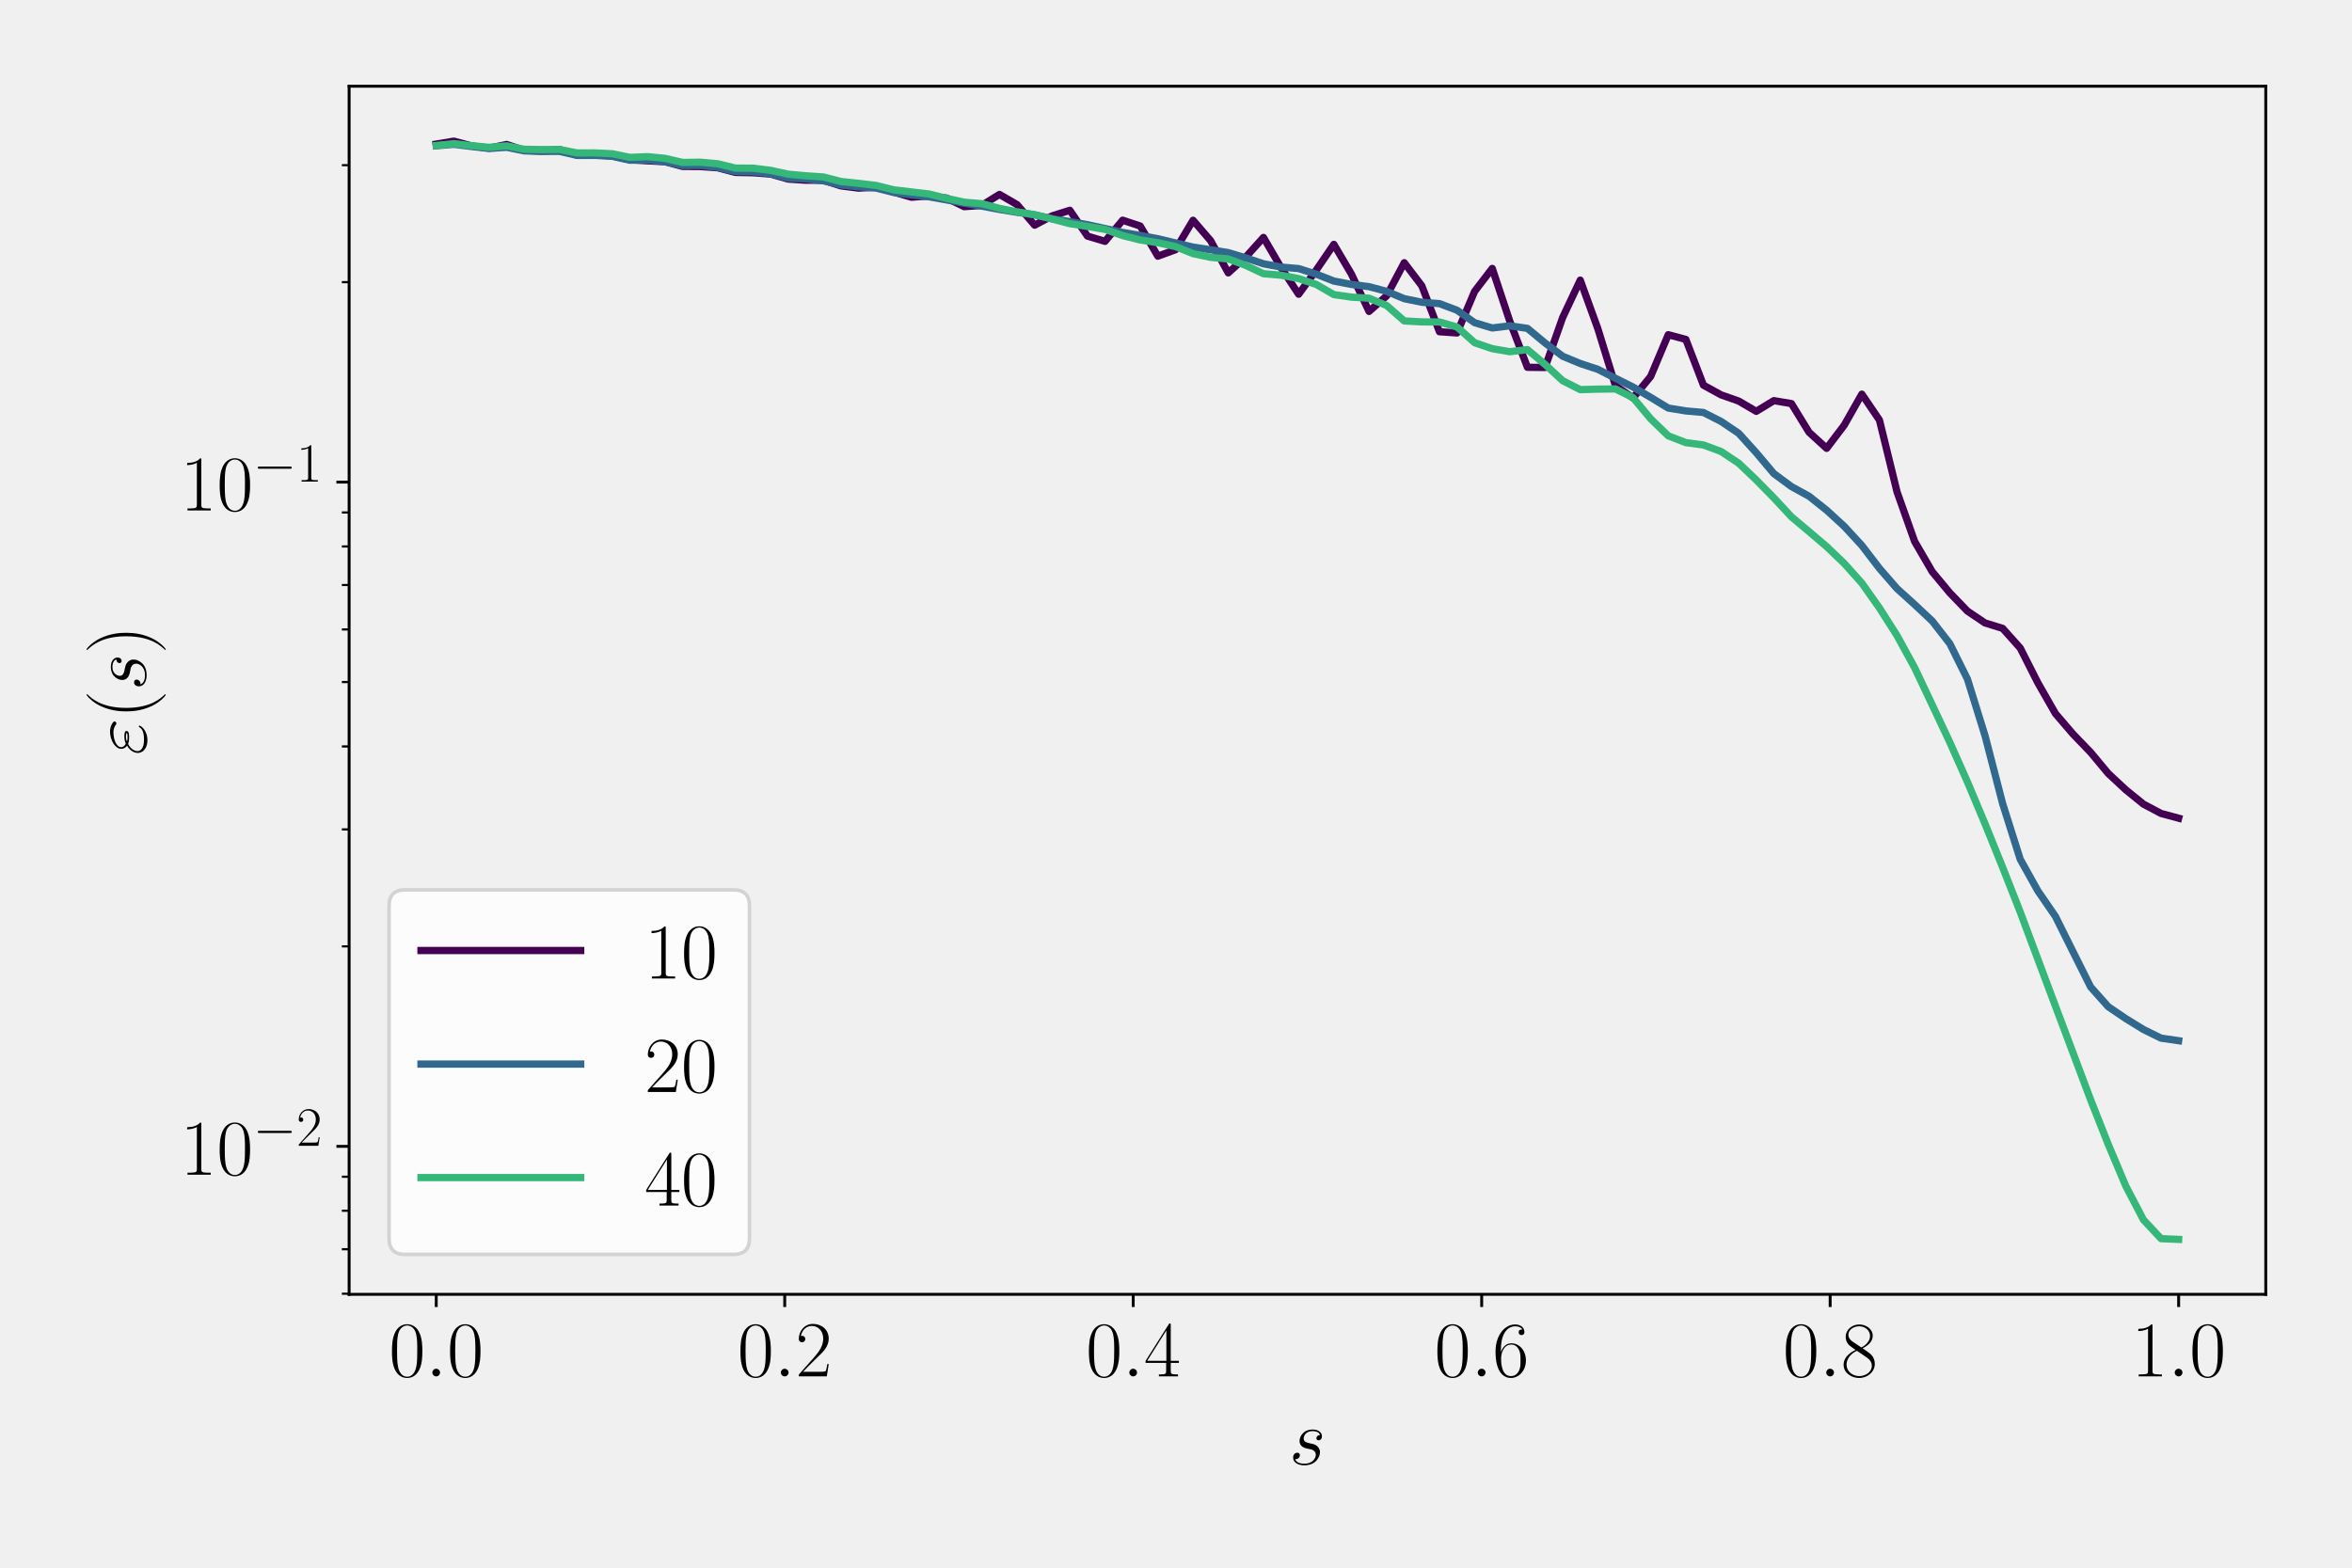
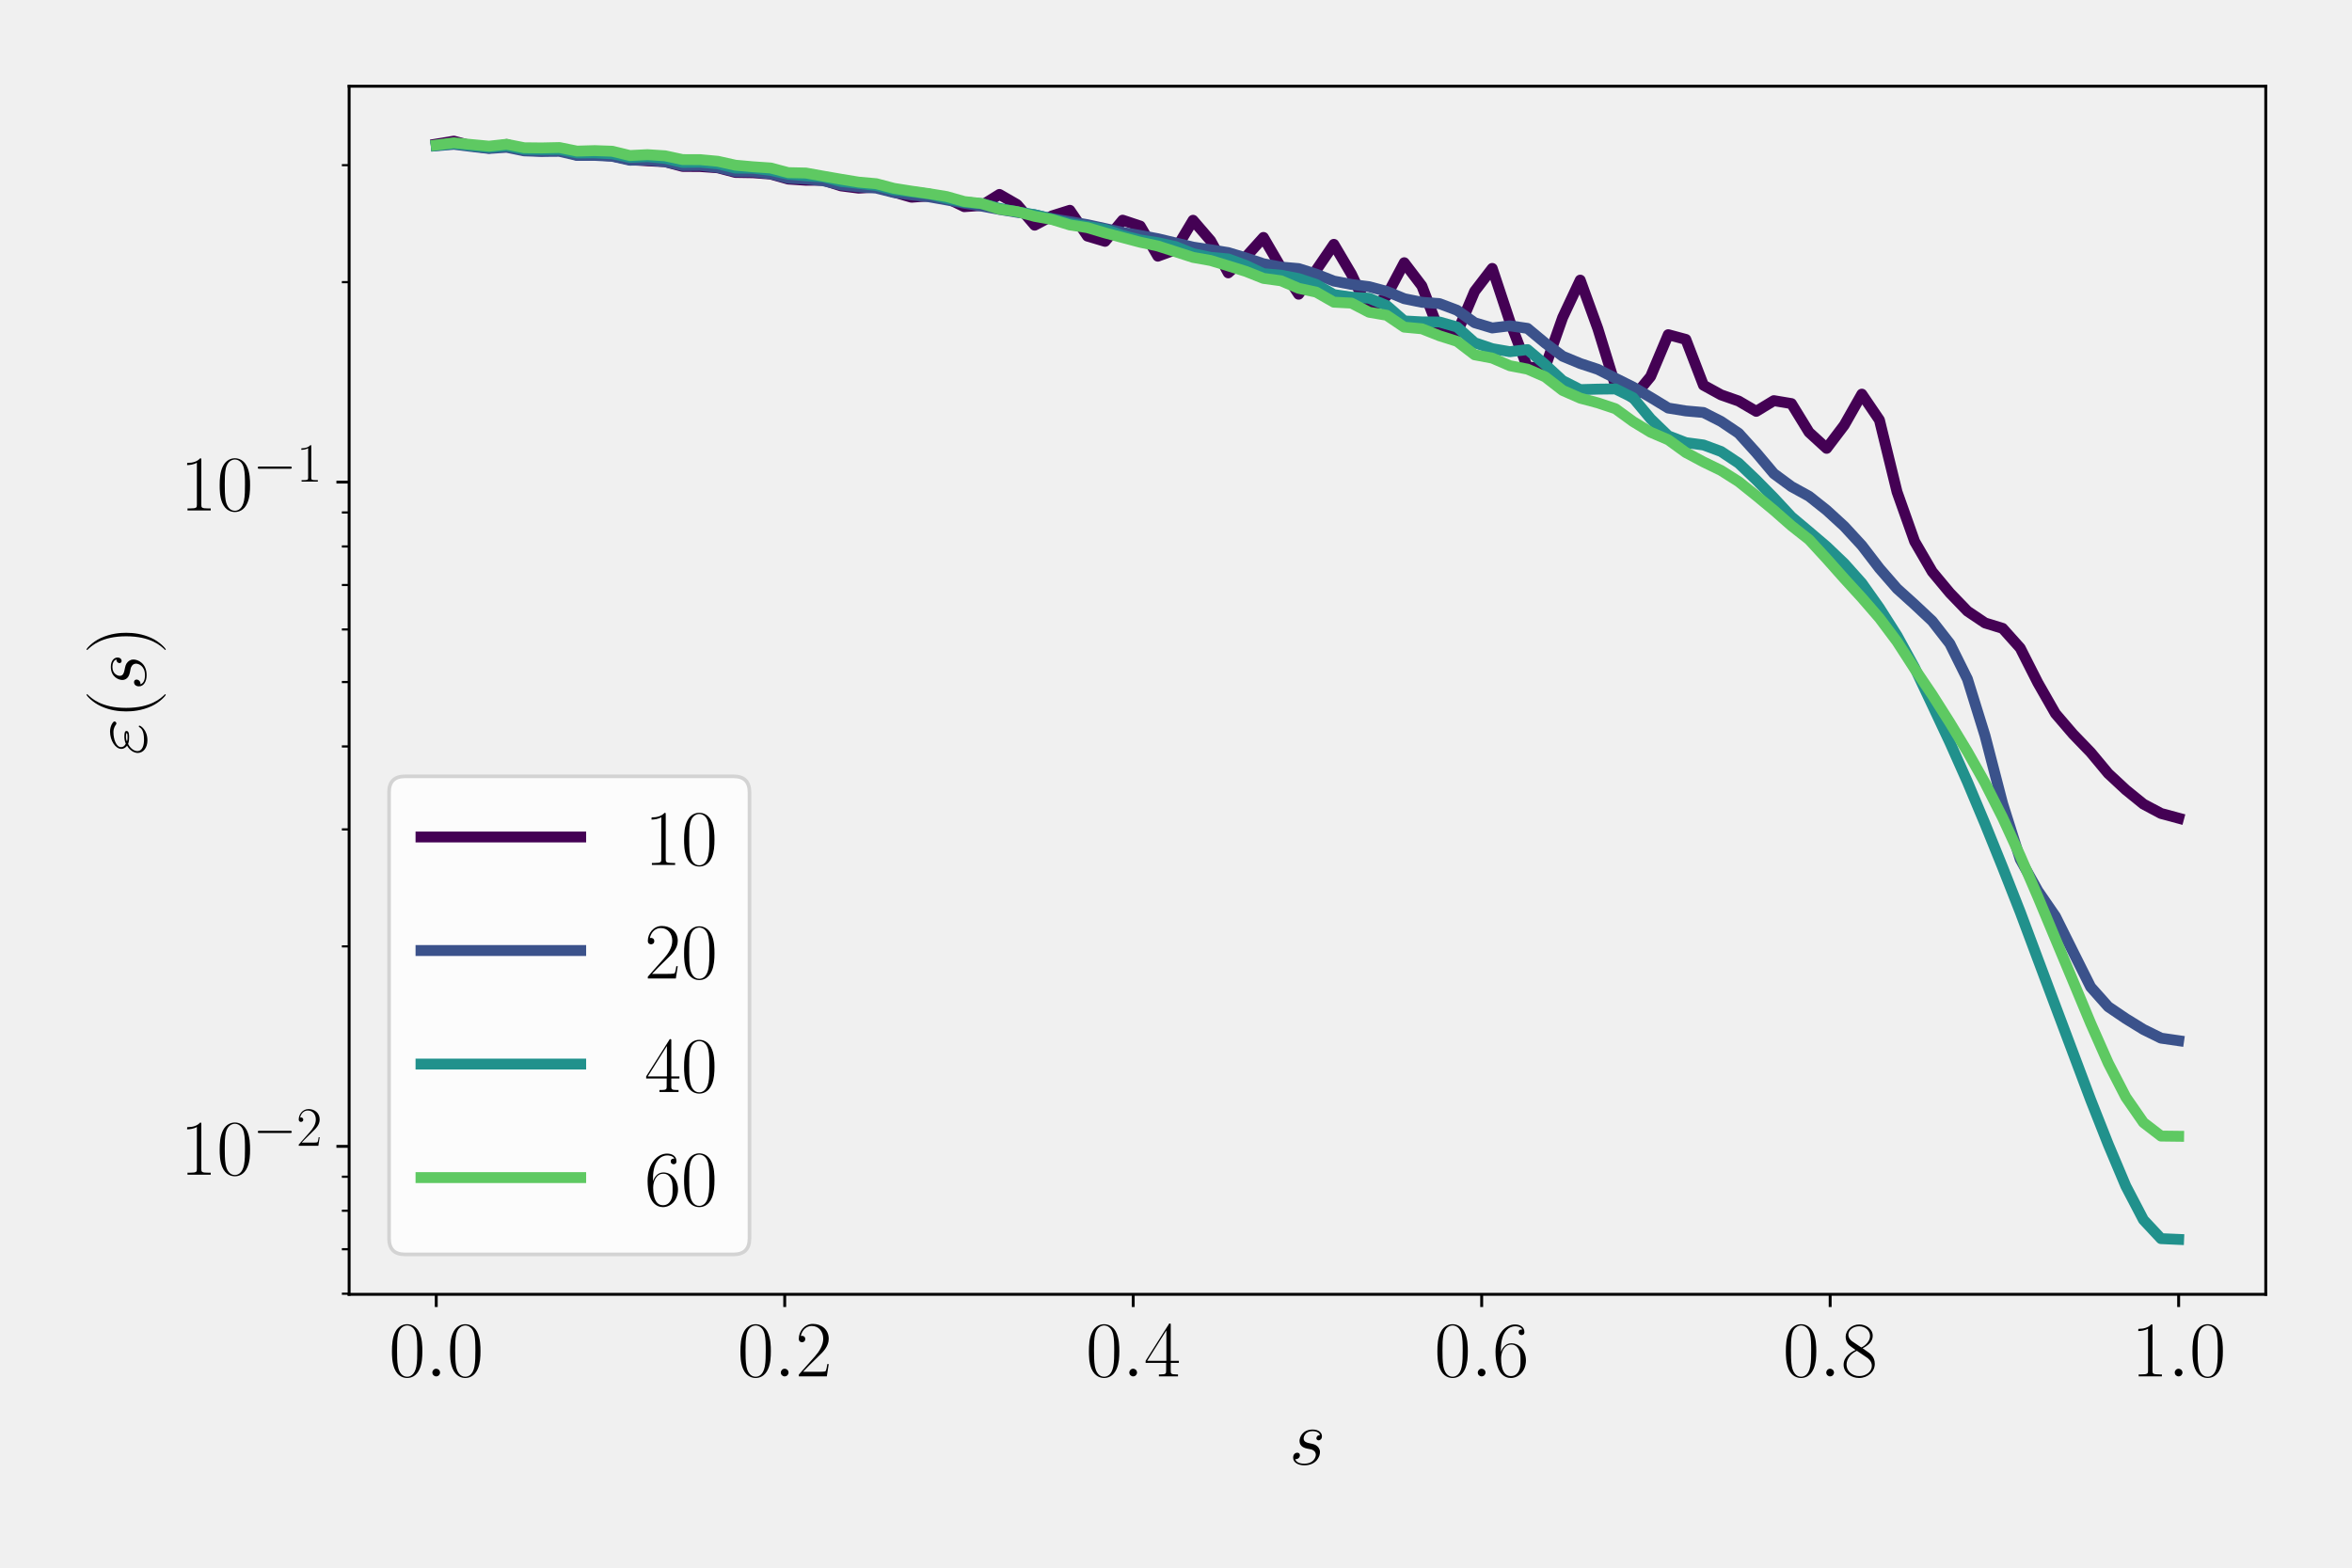
<svg xmlns="http://www.w3.org/2000/svg" xmlns:xlink="http://www.w3.org/1999/xlink" width="648pt" height="432pt" viewBox="0 0 648 432" version="1.1">
  <defs>
    <style type="text/css">*{stroke-linejoin: round; stroke-linecap: butt}</style>
  </defs>
  <g id="figure_1">
    <g id="patch_1">
      <path d="M 0 432  L 648 432  L 648 0  L 0 0  L 0 432  z " style="fill: none" />
    </g>
    <g id="axes_1">
      <g id="patch_2">
        <path d="M 96.188 356.671  L 624.24 356.671  L 624.24 23.76  L 96.188 23.76  L 96.188 356.671  z " style="fill: none" />
      </g>
      <g id="matplotlib.axis_1">
        <g id="xtick_1">
          <g id="line2d_1">
            <defs>
-               <path id="m2251fd8a60" d="M 0 0  L 0 3.5  " style="stroke: #000000; stroke-width: 0.8" />
-             </defs>
-             <g>
-               <use xlink:href="#m2251fd8a60" x="120.19" y="356.671" style="stroke: #000000; stroke-width: 0.8" />
+               <path id="m12475a900a" d="M 0 0  L 0 3.5  " style="stroke: #000000; stroke-width: 0.8" />
+             </defs>
+             <g>
+               <use xlink:href="#m12475a900a" x="120.19" y="356.671" style="stroke: #000000; stroke-width: 0.8" />
            </g>
          </g>
          <g id="text_1">
            <g transform="translate(107.1576 379.287) scale(0.22 -0.22)">
              <defs>
                <path id="CMR17-30" d="M 2688 2025  C 2688 2416 2682 3080 2413 3591  C 2176 4039 1798 4198 1466 4198  C 1158 4198 768 4058 525 3597  C 269 3118 243 2524 243 2025  C 243 1661 250 1106 448 619  C 723 -39 1216 -128 1466 -128  C 1760 -128 2208 -7 2470 600  C 2662 1042 2688 1559 2688 2025  z M 1466 -26  C 1056 -26 813 325 723 812  C 653 1188 653 1738 653 2096  C 653 2588 653 2997 736 3387  C 858 3929 1216 4096 1466 4096  C 1728 4096 2067 3923 2189 3400  C 2272 3036 2278 2607 2278 2096  C 2278 1680 2278 1169 2202 792  C 2067 95 1690 -26 1466 -26  z " transform="scale(0.015625)" />
                <path id="CMMI12-3a" d="M 1178 307  C 1178 492 1024 619 870 619  C 685 619 557 466 557 313  C 557 128 710 0 864 0  C 1050 0 1178 153 1178 307  z " transform="scale(0.015625)" />
              </defs>
              <use xlink:href="#CMR17-30" transform="scale(0.996264)" />
              <use xlink:href="#CMMI12-3a" transform="translate(45.69048 0) scale(0.996264)" />
              <use xlink:href="#CMR17-30" transform="translate(72.78765 0) scale(0.996264)" />
            </g>
          </g>
        </g>
        <g id="xtick_2">
          <g id="line2d_2">
            <g>
-               <use xlink:href="#m2251fd8a60" x="216.2" y="356.671" style="stroke: #000000; stroke-width: 0.8" />
+               <use xlink:href="#m12475a900a" x="216.2" y="356.671" style="stroke: #000000; stroke-width: 0.8" />
            </g>
          </g>
          <g id="text_2">
            <g transform="translate(203.1671 379.287) scale(0.22 -0.22)">
              <defs>
                <path id="CMR17-32" d="M 2669 989  L 2554 989  C 2490 536 2438 459 2413 420  C 2381 369 1920 369 1830 369  L 602 369  C 832 619 1280 1072 1824 1597  C 2214 1967 2669 2402 2669 3035  C 2669 3790 2067 4224 1395 4224  C 691 4224 262 3604 262 3030  C 262 2780 448 2748 525 2748  C 589 2748 781 2787 781 3010  C 781 3207 614 3264 525 3264  C 486 3264 448 3258 422 3245  C 544 3790 915 4058 1306 4058  C 1862 4058 2227 3617 2227 3035  C 2227 2479 1901 2000 1536 1584  L 262 146  L 262 0  L 2515 0  L 2669 989  z " transform="scale(0.015625)" />
              </defs>
              <use xlink:href="#CMR17-30" transform="scale(0.996264)" />
              <use xlink:href="#CMMI12-3a" transform="translate(45.69048 0) scale(0.996264)" />
              <use xlink:href="#CMR17-32" transform="translate(72.78765 0) scale(0.996264)" />
            </g>
          </g>
        </g>
        <g id="xtick_3">
          <g id="line2d_3">
            <g>
-               <use xlink:href="#m2251fd8a60" x="312.209" y="356.671" style="stroke: #000000; stroke-width: 0.8" />
+               <use xlink:href="#m12475a900a" x="312.209" y="356.671" style="stroke: #000000; stroke-width: 0.8" />
            </g>
          </g>
          <g id="text_3">
            <g transform="translate(299.1766 379.287) scale(0.22 -0.22)">
              <defs>
                <path id="CMR17-34" d="M 2150 4122  C 2150 4256 2144 4256 2029 4256  L 128 1254  L 128 1088  L 1779 1088  L 1779 457  C 1779 224 1766 160 1318 160  L 1197 160  L 1197 0  C 1402 0 1747 0 1965 0  C 2182 0 2528 0 2733 0  L 2733 160  L 2611 160  C 2163 160 2150 224 2150 457  L 2150 1088  L 2803 1088  L 2803 1254  L 2150 1254  L 2150 4122  z M 1798 3703  L 1798 1254  L 256 1254  L 1798 3703  z " transform="scale(0.015625)" />
              </defs>
              <use xlink:href="#CMR17-30" transform="scale(0.996264)" />
              <use xlink:href="#CMMI12-3a" transform="translate(45.69048 0) scale(0.996264)" />
              <use xlink:href="#CMR17-34" transform="translate(72.78765 0) scale(0.996264)" />
            </g>
          </g>
        </g>
        <g id="xtick_4">
          <g id="line2d_4">
            <g>
-               <use xlink:href="#m2251fd8a60" x="408.219" y="356.671" style="stroke: #000000; stroke-width: 0.8" />
+               <use xlink:href="#m12475a900a" x="408.219" y="356.671" style="stroke: #000000; stroke-width: 0.8" />
            </g>
          </g>
          <g id="text_4">
            <g transform="translate(395.1861 379.287) scale(0.22 -0.22)">
              <defs>
                <path id="CMR17-36" d="M 678 2176  C 678 3690 1395 4032 1811 4032  C 1946 4032 2272 4009 2400 3776  C 2298 3776 2106 3776 2106 3553  C 2106 3381 2246 3323 2336 3323  C 2394 3323 2566 3348 2566 3560  C 2566 3954 2246 4179 1805 4179  C 1043 4179 243 3390 243 1984  C 243 253 966 -128 1478 -128  C 2099 -128 2688 427 2688 1283  C 2688 2081 2170 2662 1517 2662  C 1126 2662 838 2407 678 1960  L 678 2176  z M 1478 25  C 691 25 691 1200 691 1436  C 691 1896 909 2560 1504 2560  C 1613 2560 1926 2560 2138 2120  C 2253 1870 2253 1609 2253 1289  C 2253 944 2253 690 2118 434  C 1978 171 1773 25 1478 25  z " transform="scale(0.015625)" />
              </defs>
              <use xlink:href="#CMR17-30" transform="scale(0.996264)" />
              <use xlink:href="#CMMI12-3a" transform="translate(45.69048 0) scale(0.996264)" />
              <use xlink:href="#CMR17-36" transform="translate(72.78765 0) scale(0.996264)" />
            </g>
          </g>
        </g>
        <g id="xtick_5">
          <g id="line2d_5">
            <g>
-               <use xlink:href="#m2251fd8a60" x="504.228" y="356.671" style="stroke: #000000; stroke-width: 0.8" />
+               <use xlink:href="#m12475a900a" x="504.228" y="356.671" style="stroke: #000000; stroke-width: 0.8" />
            </g>
          </g>
          <g id="text_5">
            <g transform="translate(491.1956 379.287) scale(0.22 -0.22)">
              <defs>
                <path id="CMR17-38" d="M 1741 2264  C 2144 2467 2554 2773 2554 3263  C 2554 3841 1990 4179 1472 4179  C 890 4179 378 3759 378 3180  C 378 3021 416 2747 666 2505  C 730 2442 998 2251 1171 2130  C 883 1983 211 1634 211 934  C 211 279 838 -128 1459 -128  C 2144 -128 2720 362 2720 1010  C 2720 1590 2330 1857 2074 2029  L 1741 2264  z M 902 2822  C 851 2854 595 3051 595 3351  C 595 3739 998 4032 1459 4032  C 1965 4032 2336 3676 2336 3262  C 2336 2669 1670 2331 1638 2331  C 1632 2331 1626 2331 1574 2370  L 902 2822  z M 2080 1519  C 2176 1449 2483 1240 2483 851  C 2483 381 2010 25 1472 25  C 890 25 448 438 448 940  C 448 1443 838 1862 1280 2060  L 2080 1519  z " transform="scale(0.015625)" />
              </defs>
              <use xlink:href="#CMR17-30" transform="scale(0.996264)" />
              <use xlink:href="#CMMI12-3a" transform="translate(45.69048 0) scale(0.996264)" />
              <use xlink:href="#CMR17-38" transform="translate(72.78765 0) scale(0.996264)" />
            </g>
          </g>
        </g>
        <g id="xtick_6">
          <g id="line2d_6">
            <g>
-               <use xlink:href="#m2251fd8a60" x="600.238" y="356.671" style="stroke: #000000; stroke-width: 0.8" />
+               <use xlink:href="#m12475a900a" x="600.238" y="356.671" style="stroke: #000000; stroke-width: 0.8" />
            </g>
          </g>
          <g id="text_6">
            <g transform="translate(587.205 379.287) scale(0.22 -0.22)">
              <defs>
                <path id="CMR17-31" d="M 1702 4058  C 1702 4192 1696 4192 1606 4192  C 1357 3916 979 3827 621 3827  C 602 3827 570 3827 563 3808  C 557 3795 557 3782 557 3648  C 755 3648 1088 3686 1344 3839  L 1344 461  C 1344 236 1331 160 781 160  L 589 160  L 589 0  C 896 0 1216 0 1523 0  C 1830 0 2150 0 2458 0  L 2458 160  L 2266 160  C 1715 160 1702 230 1702 458  L 1702 4058  z " transform="scale(0.015625)" />
              </defs>
              <use xlink:href="#CMR17-31" transform="scale(0.996264)" />
              <use xlink:href="#CMMI12-3a" transform="translate(45.69048 0) scale(0.996264)" />
              <use xlink:href="#CMR17-30" transform="translate(72.78765 0) scale(0.996264)" />
            </g>
          </g>
        </g>
        <g id="text_7">
          <g transform="translate(355.1594 403.5716) scale(0.22 -0.22)">
            <defs>
              <path id="CMMI12-73" d="M 1459 1280  C 1568 1261 1741 1223 1779 1216  C 1862 1192 2150 1090 2150 783  C 2150 586 1971 70 1229 70  C 1094 70 614 70 486 436  C 742 404 870 603 870 745  C 870 880 781 950 653 950  C 512 950 326 841 326 552  C 326 173 710 -64 1222 -64  C 2195 -64 2483 651 2483 984  C 2483 1079 2483 1258 2278 1462  C 2118 1616 1965 1648 1619 1718  C 1446 1756 1171 1814 1171 2101  C 1171 2229 1286 2689 1894 2689  C 2163 2689 2426 2589 2490 2368  C 2208 2368 2195 2125 2195 2119  C 2195 1984 2317 1946 2374 1946  C 2464 1946 2643 2015 2643 2281  C 2643 2545 2400 2816 1901 2816  C 1062 2816 838 2160 838 1899  C 838 1414 1312 1312 1459 1280  z " transform="scale(0.015625)" />
            </defs>
            <use xlink:href="#CMMI12-73" transform="scale(0.996264)" />
          </g>
        </g>
      </g>
      <g id="matplotlib.axis_2">
        <g id="ytick_1">
          <g id="line2d_7">
            <defs>
-               <path id="m362f7041dd" d="M 0 0  L -3.5 0  " style="stroke: #000000; stroke-width: 0.8" />
-             </defs>
-             <g>
-               <use xlink:href="#m362f7041dd" x="96.188" y="315.893" style="stroke: #000000; stroke-width: 0.8" />
+               <path id="m656d91593b" d="M 0 0  L -3.5 0  " style="stroke: #000000; stroke-width: 0.8" />
+             </defs>
+             <g>
+               <use xlink:href="#m656d91593b" x="96.188" y="315.893" style="stroke: #000000; stroke-width: 0.8" />
            </g>
          </g>
          <g id="text_8">
            <g transform="translate(49.63974 323.7014) scale(0.22 -0.22)">
              <defs>
                <path id="CMSY10-0" d="M 4218 1472  C 4326 1472 4442 1472 4442 1600  C 4442 1728 4326 1728 4218 1728  L 755 1728  C 646 1728 531 1728 531 1600  C 531 1472 646 1472 755 1472  L 4218 1472  z " transform="scale(0.015625)" />
              </defs>
              <use xlink:href="#CMR17-31" transform="scale(0.996264)" />
              <use xlink:href="#CMR17-30" transform="translate(45.69048 0) scale(0.996264)" />
              <use xlink:href="#CMSY10-0" transform="translate(91.38095 36.15364) scale(0.697382)" />
              <use xlink:href="#CMR17-32" transform="translate(145.6219 36.15364) scale(0.697382)" />
            </g>
          </g>
        </g>
        <g id="ytick_2">
          <g id="line2d_8">
            <g>
-               <use xlink:href="#m362f7041dd" x="96.188" y="132.85" style="stroke: #000000; stroke-width: 0.8" />
+               <use xlink:href="#m656d91593b" x="96.188" y="132.85" style="stroke: #000000; stroke-width: 0.8" />
            </g>
          </g>
          <g id="text_9">
            <g transform="translate(49.63974 140.6578) scale(0.22 -0.22)">
              <use xlink:href="#CMR17-31" transform="scale(0.996264)" />
              <use xlink:href="#CMR17-30" transform="translate(45.69048 0) scale(0.996264)" />
              <use xlink:href="#CMSY10-0" transform="translate(91.38095 36.15364) scale(0.697382)" />
              <use xlink:href="#CMR17-31" transform="translate(145.6219 36.15364) scale(0.697382)" />
            </g>
          </g>
        </g>
        <g id="ytick_3">
          <g id="line2d_9">
            <defs>
-               <path id="m412b6c9f2e" d="M 0 0  L -2 0  " style="stroke: #000000; stroke-width: 0.6" />
-             </defs>
-             <g>
-               <use xlink:href="#m412b6c9f2e" x="96.188" y="356.501" style="stroke: #000000; stroke-width: 0.6" />
+               <path id="m7059deb3da" d="M 0 0  L -2 0  " style="stroke: #000000; stroke-width: 0.6" />
+             </defs>
+             <g>
+               <use xlink:href="#m7059deb3da" x="96.188" y="356.501" style="stroke: #000000; stroke-width: 0.6" />
            </g>
          </g>
        </g>
        <g id="ytick_4">
          <g id="line2d_10">
            <g>
-               <use xlink:href="#m412b6c9f2e" x="96.188" y="344.247" style="stroke: #000000; stroke-width: 0.6" />
+               <use xlink:href="#m7059deb3da" x="96.188" y="344.247" style="stroke: #000000; stroke-width: 0.6" />
            </g>
          </g>
        </g>
        <g id="ytick_5">
          <g id="line2d_11">
            <g>
-               <use xlink:href="#m412b6c9f2e" x="96.188" y="333.632" style="stroke: #000000; stroke-width: 0.6" />
+               <use xlink:href="#m7059deb3da" x="96.188" y="333.632" style="stroke: #000000; stroke-width: 0.6" />
            </g>
          </g>
        </g>
        <g id="ytick_6">
          <g id="line2d_12">
            <g>
-               <use xlink:href="#m412b6c9f2e" x="96.188" y="324.269" style="stroke: #000000; stroke-width: 0.6" />
+               <use xlink:href="#m7059deb3da" x="96.188" y="324.269" style="stroke: #000000; stroke-width: 0.6" />
            </g>
          </g>
        </g>
        <g id="ytick_7">
          <g id="line2d_13">
            <g>
-               <use xlink:href="#m412b6c9f2e" x="96.188" y="260.792" style="stroke: #000000; stroke-width: 0.6" />
+               <use xlink:href="#m7059deb3da" x="96.188" y="260.792" style="stroke: #000000; stroke-width: 0.6" />
            </g>
          </g>
        </g>
        <g id="ytick_8">
          <g id="line2d_14">
            <g>
-               <use xlink:href="#m412b6c9f2e" x="96.188" y="228.559" style="stroke: #000000; stroke-width: 0.6" />
+               <use xlink:href="#m7059deb3da" x="96.188" y="228.559" style="stroke: #000000; stroke-width: 0.6" />
            </g>
          </g>
        </g>
        <g id="ytick_9">
          <g id="line2d_15">
            <g>
-               <use xlink:href="#m412b6c9f2e" x="96.188" y="205.69" style="stroke: #000000; stroke-width: 0.6" />
+               <use xlink:href="#m7059deb3da" x="96.188" y="205.69" style="stroke: #000000; stroke-width: 0.6" />
            </g>
          </g>
        </g>
        <g id="ytick_10">
          <g id="line2d_16">
            <g>
-               <use xlink:href="#m412b6c9f2e" x="96.188" y="187.951" style="stroke: #000000; stroke-width: 0.6" />
+               <use xlink:href="#m7059deb3da" x="96.188" y="187.951" style="stroke: #000000; stroke-width: 0.6" />
            </g>
          </g>
        </g>
        <g id="ytick_11">
          <g id="line2d_17">
            <g>
-               <use xlink:href="#m412b6c9f2e" x="96.188" y="173.458" style="stroke: #000000; stroke-width: 0.6" />
+               <use xlink:href="#m7059deb3da" x="96.188" y="173.458" style="stroke: #000000; stroke-width: 0.6" />
            </g>
          </g>
        </g>
        <g id="ytick_12">
          <g id="line2d_18">
            <g>
-               <use xlink:href="#m412b6c9f2e" x="96.188" y="161.203" style="stroke: #000000; stroke-width: 0.6" />
+               <use xlink:href="#m7059deb3da" x="96.188" y="161.203" style="stroke: #000000; stroke-width: 0.6" />
            </g>
          </g>
        </g>
        <g id="ytick_13">
          <g id="line2d_19">
            <g>
-               <use xlink:href="#m412b6c9f2e" x="96.188" y="150.588" style="stroke: #000000; stroke-width: 0.6" />
+               <use xlink:href="#m7059deb3da" x="96.188" y="150.588" style="stroke: #000000; stroke-width: 0.6" />
            </g>
          </g>
        </g>
        <g id="ytick_14">
          <g id="line2d_20">
            <g>
-               <use xlink:href="#m412b6c9f2e" x="96.188" y="141.225" style="stroke: #000000; stroke-width: 0.6" />
+               <use xlink:href="#m7059deb3da" x="96.188" y="141.225" style="stroke: #000000; stroke-width: 0.6" />
            </g>
          </g>
        </g>
        <g id="ytick_15">
          <g id="line2d_21">
            <g>
-               <use xlink:href="#m412b6c9f2e" x="96.188" y="77.748" style="stroke: #000000; stroke-width: 0.6" />
+               <use xlink:href="#m7059deb3da" x="96.188" y="77.748" style="stroke: #000000; stroke-width: 0.6" />
            </g>
          </g>
        </g>
        <g id="ytick_16">
          <g id="line2d_22">
            <g>
-               <use xlink:href="#m412b6c9f2e" x="96.188" y="45.516" style="stroke: #000000; stroke-width: 0.6" />
+               <use xlink:href="#m7059deb3da" x="96.188" y="45.516" style="stroke: #000000; stroke-width: 0.6" />
            </g>
          </g>
        </g>
        <g id="text_10">
          <g transform="translate(40.17862 208.0531) rotate(-90) scale(0.22 -0.22)">
            <defs>
              <path id="CMMI12-22" d="M 890 1427  C 1094 1345 1312 1345 1434 1345  C 1600 1345 1933 1345 1933 1550  C 1933 1678 1811 1728 1485 1728  C 1325 1728 1133 1709 909 1613  C 710 1708 634 1852 634 1990  C 634 2379 1261 2606 1830 2606  C 1939 2606 2170 2606 2438 2411  C 2477 2387 2496 2367 2541 2367  C 2618 2367 2701 2449 2701 2526  C 2701 2639 2330 2880 1888 2880  C 1171 2880 493 2449 493 1972  C 493 1734 646 1586 755 1509  C 384 1301 166 961 166 652  C 166 219 563 -128 1178 -128  C 2022 -128 2362 424 2362 512  C 2362 543 2336 568 2304 568  C 2272 568 2259 549 2234 512  C 2163 395 1997 146 1235 146  C 838 146 314 245 314 686  C 314 898 474 1214 890 1427  z M 1088 1518  C 1261 1600 1427 1600 1472 1600  C 1651 1600 1683 1583 1786 1545  C 1677 1472 1664 1472 1434 1472  C 1318 1472 1216 1472 1088 1518  z " transform="scale(0.015625)" />
              <path id="CMR17-28" d="M 1958 -1561  C 1958 -1555 1958 -1542 1939 -1523  C 1645 -1224 858 -407 858 1581  C 858 3569 1632 4379 1946 4697  C 1946 4704 1958 4717 1958 4736  C 1958 4755 1939 4768 1914 4768  C 1843 4768 1299 4296 986 3594  C 666 2887 576 2199 576 1588  C 576 1128 621 351 1005 -471  C 1312 -1135 1837 -1600 1914 -1600  C 1946 -1600 1958 -1587 1958 -1561  z " transform="scale(0.015625)" />
              <path id="CMR17-29" d="M 1683 1581  C 1683 2040 1638 2817 1254 3639  C 947 4303 422 4768 346 4768  C 326 4768 301 4761 301 4729  C 301 4717 307 4710 314 4697  C 621 4378 1402 3568 1402 1584  C 1402 -407 627 -1217 314 -1537  C 307 -1549 301 -1556 301 -1568  C 301 -1600 326 -1600 346 -1600  C 416 -1600 960 -1128 1274 -426  C 1594 281 1683 969 1683 1581  z " transform="scale(0.015625)" />
            </defs>
            <use xlink:href="#CMMI12-22" transform="scale(0.996264)" />
            <use xlink:href="#CMR17-28" transform="translate(45.65019 0) scale(0.996264)" />
            <use xlink:href="#CMMI12-73" transform="translate(80.93096 0) scale(0.996264)" />
            <use xlink:href="#CMR17-29" transform="translate(126.881 0) scale(0.996264)" />
          </g>
        </g>
      </g>
      <g id="line2d_23">
-         <path d="M 120.19 39.7  L 125.039 38.892  L 129.888 40.201  L 134.737 40.829  L 139.586 39.812  L 144.435 41.436  L 149.284 41.619  L 154.133 41.192  L 158.982 42.747  L 163.831 42.698  L 168.68 42.959  L 173.529 44.011  L 178.378 44.317  L 183.227 44.559  L 188.076 45.856  L 192.925 45.89  L 197.774 46.235  L 202.623 47.516  L 207.472 47.597  L 212.321 47.969  L 217.17 49.345  L 222.018 49.666  L 226.867 49.675  L 231.716 51.222  L 236.565 51.841  L 241.414 51.576  L 246.263 52.933  L 251.112 54.349  L 255.961 53.993  L 260.81 54.586  L 265.659 56.949  L 270.508 56.607  L 275.357 53.579  L 280.206 56.376  L 285.055 62.051  L 289.904 59.478  L 294.753 57.95  L 299.602 65.058  L 304.451 66.505  L 309.3 60.674  L 314.149 62.292  L 318.998 70.594  L 323.847 68.822  L 328.696 60.7  L 333.545 66.326  L 338.394 75.193  L 343.243 70.818  L 348.092 65.429  L 352.94 73.739  L 357.789 81.079  L 362.638 74.435  L 367.487 67.333  L 372.336 75.542  L 377.185 85.816  L 382.034 81.533  L 386.883 72.398  L 391.732 78.771  L 396.581 91.412  L 401.43 91.752  L 406.279 80.282  L 411.128 73.966  L 415.977 88.565  L 420.826 101.216  L 425.675 101.27  L 430.524 87.509  L 435.373 77.194  L 440.222 90.573  L 445.071 106.286  L 449.92 109.653  L 454.769 103.748  L 459.618 92.228  L 464.467 93.534  L 469.316 106.141  L 474.165 108.806  L 479.014 110.51  L 483.863 113.353  L 488.711 110.403  L 493.56 111.216  L 498.409 119.116  L 503.258 123.549  L 508.107 117.158  L 512.956 108.612  L 517.805 115.751  L 522.654 135.545  L 527.503 149.207  L 532.352 157.547  L 537.201 163.378  L 542.05 168.405  L 546.899 171.665  L 551.748 173.158  L 556.597 178.58  L 561.446 188.151  L 566.295 196.635  L 571.144 202.289  L 575.993 207.319  L 580.842 213.143  L 585.691 217.65  L 590.54 221.585  L 595.389 224.161  L 600.238 225.469  " clip-path="url(#pb7fb30a6e7)" style="fill: none; stroke: #440154; stroke-width: 2; stroke-linecap: square" />
+         <path d="M 120.19 39.7  L 125.039 38.892  L 129.888 40.201  L 134.737 40.829  L 139.586 39.812  L 144.435 41.436  L 149.284 41.619  L 154.133 41.192  L 158.982 42.747  L 163.831 42.698  L 168.68 42.959  L 173.529 44.011  L 178.378 44.317  L 183.227 44.559  L 188.076 45.856  L 192.925 45.89  L 197.774 46.235  L 202.623 47.516  L 207.472 47.597  L 212.321 47.969  L 217.17 49.345  L 222.018 49.666  L 226.867 49.675  L 231.716 51.222  L 236.565 51.841  L 241.414 51.576  L 246.263 52.933  L 251.112 54.349  L 255.961 53.993  L 260.81 54.586  L 265.659 56.949  L 270.508 56.607  L 275.357 53.579  L 280.206 56.376  L 285.055 62.051  L 289.904 59.478  L 294.753 57.95  L 299.602 65.058  L 304.451 66.505  L 309.3 60.674  L 314.149 62.292  L 318.998 70.594  L 323.847 68.822  L 328.696 60.7  L 333.545 66.326  L 338.394 75.193  L 343.243 70.818  L 348.092 65.429  L 352.94 73.739  L 357.789 81.079  L 362.638 74.435  L 367.487 67.333  L 372.336 75.542  L 377.185 85.816  L 382.034 81.533  L 386.883 72.398  L 391.732 78.771  L 396.581 91.412  L 401.43 91.752  L 406.279 80.282  L 411.128 73.966  L 415.977 88.565  L 420.826 101.216  L 425.675 101.27  L 430.524 87.509  L 435.373 77.194  L 440.222 90.573  L 445.071 106.286  L 449.92 109.653  L 454.769 103.748  L 459.618 92.228  L 464.467 93.534  L 469.316 106.141  L 474.165 108.806  L 479.014 110.51  L 483.863 113.353  L 488.711 110.403  L 493.56 111.216  L 498.409 119.116  L 503.258 123.549  L 508.107 117.158  L 512.956 108.612  L 517.805 115.751  L 522.654 135.545  L 527.503 149.207  L 532.352 157.547  L 537.201 163.378  L 542.05 168.405  L 546.899 171.665  L 551.748 173.158  L 556.597 178.58  L 561.446 188.151  L 566.295 196.635  L 571.144 202.289  L 575.993 207.319  L 580.842 213.143  L 585.691 217.65  L 590.54 221.585  L 595.389 224.161  L 600.238 225.469  " clip-path="url(#p4a7986c7bc)" style="fill: none; stroke: #440154; stroke-width: 3; stroke-linecap: square" />
      </g>
      <g id="line2d_24">
-         <path d="M 120.19 40.171  L 125.039 39.761  L 129.888 40.362  L 134.737 40.914  L 139.586 40.585  L 144.435 41.576  L 149.284 41.74  L 154.133 41.704  L 158.982 42.822  L 163.831 42.813  L 168.68 43.064  L 173.529 44.149  L 178.378 44.101  L 183.227 44.552  L 188.076 45.619  L 192.925 45.574  L 197.774 46.136  L 202.623 47.279  L 207.472 47.327  L 212.321 47.89  L 217.17 49.107  L 222.018 49.297  L 226.867 49.827  L 231.716 50.969  L 236.565 51.483  L 241.414 51.831  L 246.263 53.048  L 251.112 53.704  L 255.961 54.233  L 260.81 55.094  L 265.659 55.987  L 270.508 56.804  L 275.357 57.715  L 280.206 58.501  L 285.055 59.204  L 289.904 60.278  L 294.753 61.068  L 299.602 61.918  L 304.451 62.972  L 309.3 64.046  L 314.149 64.886  L 318.998 65.782  L 323.847 66.939  L 328.696 68.094  L 333.545 68.836  L 338.394 69.607  L 343.243 71.068  L 348.092 72.683  L 352.94 73.596  L 357.789 74.014  L 362.638 75.546  L 367.487 77.45  L 372.336 78.384  L 377.185 78.996  L 382.034 80.292  L 386.883 82.304  L 391.732 83.296  L 396.581 83.667  L 401.43 85.491  L 406.279 88.929  L 411.128 90.378  L 415.977 89.782  L 420.826 90.485  L 425.675 94.512  L 430.524 98.163  L 435.373 100.171  L 440.222 101.775  L 445.071 104.239  L 449.92 106.657  L 454.769 109.499  L 459.618 112.449  L 464.467 113.237  L 469.316 113.667  L 474.165 116.129  L 479.014 119.392  L 483.863 124.751  L 488.711 130.507  L 493.56 134.08  L 498.409 136.747  L 503.258 140.598  L 508.107 145.042  L 512.956 150.309  L 517.805 156.628  L 522.654 162.203  L 527.503 166.587  L 532.352 171.139  L 537.201 177.372  L 542.05 187.127  L 546.899 202.741  L 551.748 221.457  L 556.597 236.792  L 561.446 245.478  L 566.295 252.531  L 571.144 262.275  L 575.993 271.97  L 580.842 277.415  L 585.691 280.703  L 590.54 283.687  L 595.389 286.079  L 600.238 286.778  " clip-path="url(#pb7fb30a6e7)" style="fill: none; stroke: #31688e; stroke-width: 2; stroke-linecap: square" />
+         <path d="M 120.19 40.171  L 125.039 39.761  L 129.888 40.362  L 134.737 40.914  L 139.586 40.585  L 144.435 41.576  L 149.284 41.74  L 154.133 41.704  L 158.982 42.822  L 163.831 42.813  L 168.68 43.064  L 173.529 44.149  L 178.378 44.101  L 183.227 44.552  L 188.076 45.619  L 192.925 45.574  L 197.774 46.136  L 202.623 47.279  L 207.472 47.327  L 212.321 47.89  L 217.17 49.107  L 222.018 49.297  L 226.867 49.827  L 231.716 50.969  L 236.565 51.483  L 241.414 51.831  L 246.263 53.048  L 251.112 53.704  L 255.961 54.233  L 260.81 55.094  L 265.659 55.987  L 270.508 56.804  L 275.357 57.715  L 280.206 58.501  L 285.055 59.204  L 289.904 60.278  L 294.753 61.068  L 299.602 61.918  L 304.451 62.972  L 309.3 64.046  L 314.149 64.886  L 318.998 65.782  L 323.847 66.939  L 328.696 68.094  L 333.545 68.836  L 338.394 69.607  L 343.243 71.068  L 348.092 72.683  L 352.94 73.596  L 357.789 74.014  L 362.638 75.546  L 367.487 77.45  L 372.336 78.384  L 377.185 78.996  L 382.034 80.292  L 386.883 82.304  L 391.732 83.296  L 396.581 83.667  L 401.43 85.491  L 406.279 88.929  L 411.128 90.378  L 415.977 89.782  L 420.826 90.485  L 425.675 94.512  L 430.524 98.163  L 435.373 100.171  L 440.222 101.775  L 445.071 104.239  L 449.92 106.657  L 454.769 109.499  L 459.618 112.449  L 464.467 113.237  L 469.316 113.667  L 474.165 116.129  L 479.014 119.392  L 483.863 124.751  L 488.711 130.507  L 493.56 134.08  L 498.409 136.747  L 503.258 140.598  L 508.107 145.042  L 512.956 150.309  L 517.805 156.628  L 522.654 162.203  L 527.503 166.587  L 532.352 171.139  L 537.201 177.372  L 542.05 187.127  L 546.899 202.741  L 551.748 221.457  L 556.597 236.792  L 561.446 245.478  L 566.295 252.531  L 571.144 262.275  L 575.993 271.97  L 580.842 277.415  L 585.691 280.703  L 590.54 283.687  L 595.389 286.079  L 600.238 286.778  " clip-path="url(#p4a7986c7bc)" style="fill: none; stroke: #3b528b; stroke-width: 3; stroke-linecap: square" />
      </g>
      <g id="line2d_25">
-         <path d="M 120.19 40.093  L 125.039 39.593  L 129.888 40.137  L 134.737 40.597  L 139.586 40.181  L 144.435 41.139  L 149.284 41.214  L 154.133 41.18  L 158.982 42.149  L 163.831 42.133  L 168.68 42.372  L 173.529 43.369  L 178.378 43.17  L 183.227 43.635  L 188.076 44.763  L 192.925 44.697  L 197.774 45.132  L 202.623 46.319  L 207.472 46.35  L 212.321 46.946  L 217.17 48.002  L 222.018 48.441  L 226.867 48.768  L 231.716 50.016  L 236.565 50.529  L 241.414 51.111  L 246.263 52.317  L 251.112 52.89  L 255.961 53.463  L 260.81 54.664  L 265.659 55.717  L 270.508 56.126  L 275.357 57.416  L 280.206 58.382  L 285.055 59.167  L 289.904 60.37  L 294.753 61.634  L 299.602 62.389  L 304.451 63.217  L 309.3 64.916  L 314.149 66.131  L 318.998 66.885  L 323.847 67.946  L 328.696 69.895  L 333.545 70.921  L 338.394 71.36  L 343.243 73.142  L 348.092 75.424  L 352.94 75.838  L 357.789 76.775  L 362.638 78.381  L 367.487 81.18  L 372.336 81.877  L 377.185 82.181  L 382.034 84.187  L 386.883 88.436  L 391.732 88.704  L 396.581 88.727  L 401.43 90.114  L 406.279 94.44  L 411.128 96.082  L 415.977 96.917  L 420.826 96.334  L 425.675 100.423  L 430.524 104.901  L 435.373 107.369  L 440.222 107.233  L 445.071 107.177  L 449.92 109.585  L 454.769 115.403  L 459.618 120.102  L 464.467 121.974  L 469.316 122.619  L 474.165 124.413  L 479.014 127.635  L 483.863 132.26  L 488.711 137.187  L 493.56 142.416  L 498.409 146.487  L 503.258 150.622  L 508.107 155.261  L 512.956 160.687  L 517.805 167.534  L 522.654 175.154  L 527.503 183.997  L 532.352 194.249  L 537.201 204.565  L 542.05 215.461  L 546.899 227.016  L 551.748 239.007  L 556.597 251.331  L 561.446 264.31  L 566.295 277.247  L 571.144 290.145  L 575.993 303.065  L 580.842 315.343  L 585.691 326.849  L 590.54 336.131  L 595.389 341.325  L 600.238 341.538  " clip-path="url(#pb7fb30a6e7)" style="fill: none; stroke: #35b779; stroke-width: 2; stroke-linecap: square" />
+         <path d="M 120.19 40.093  L 125.039 39.593  L 129.888 40.137  L 134.737 40.597  L 139.586 40.181  L 144.435 41.139  L 149.284 41.214  L 154.133 41.18  L 158.982 42.149  L 163.831 42.133  L 168.68 42.372  L 173.529 43.369  L 178.378 43.17  L 183.227 43.635  L 188.076 44.763  L 192.925 44.697  L 197.774 45.132  L 202.623 46.319  L 207.472 46.35  L 212.321 46.946  L 217.17 48.002  L 222.018 48.441  L 226.867 48.768  L 231.716 50.016  L 236.565 50.529  L 241.414 51.111  L 246.263 52.317  L 251.112 52.89  L 255.961 53.463  L 260.81 54.664  L 265.659 55.717  L 270.508 56.126  L 275.357 57.416  L 280.206 58.382  L 285.055 59.167  L 289.904 60.37  L 294.753 61.634  L 299.602 62.389  L 304.451 63.217  L 309.3 64.916  L 314.149 66.131  L 318.998 66.885  L 323.847 67.946  L 328.696 69.895  L 333.545 70.921  L 338.394 71.36  L 343.243 73.142  L 348.092 75.424  L 352.94 75.838  L 357.789 76.775  L 362.638 78.381  L 367.487 81.18  L 372.336 81.877  L 377.185 82.181  L 382.034 84.187  L 386.883 88.436  L 391.732 88.704  L 396.581 88.727  L 401.43 90.114  L 406.279 94.44  L 411.128 96.082  L 415.977 96.917  L 420.826 96.334  L 425.675 100.423  L 430.524 104.901  L 435.373 107.369  L 440.222 107.233  L 445.071 107.177  L 449.92 109.585  L 454.769 115.403  L 459.618 120.102  L 464.467 121.974  L 469.316 122.619  L 474.165 124.413  L 479.014 127.635  L 483.863 132.26  L 488.711 137.187  L 493.56 142.416  L 498.409 146.487  L 503.258 150.622  L 508.107 155.261  L 512.956 160.687  L 517.805 167.534  L 522.654 175.154  L 527.503 183.997  L 532.352 194.249  L 537.201 204.565  L 542.05 215.461  L 546.899 227.016  L 551.748 239.007  L 556.597 251.331  L 561.446 264.31  L 566.295 277.247  L 571.144 290.145  L 575.993 303.065  L 580.842 315.343  L 585.691 326.849  L 590.54 336.131  L 595.389 341.325  L 600.238 341.538  " clip-path="url(#p4a7986c7bc)" style="fill: none; stroke: #21918c; stroke-width: 3; stroke-linecap: square" />
+       </g>
+       <g id="line2d_26">
+         <path d="M 120.19 39.968  L 125.039 39.351  L 129.888 39.83  L 134.737 40.283  L 139.586 39.754  L 144.435 40.716  L 149.284 40.763  L 154.133 40.659  L 158.982 41.643  L 163.831 41.504  L 168.68 41.675  L 173.529 42.856  L 178.378 42.622  L 183.227 42.934  L 188.076 43.98  L 192.925 43.997  L 197.774 44.447  L 202.623 45.526  L 207.472 45.961  L 212.321 46.291  L 217.17 47.575  L 222.018 47.681  L 226.867 48.551  L 231.716 49.393  L 236.565 50.19  L 241.414 50.624  L 246.263 51.902  L 251.112 52.669  L 255.961 53.368  L 260.81 54.161  L 265.659 55.537  L 270.508 56.101  L 275.357 57.666  L 280.206 58.306  L 285.055 59.617  L 289.904 60.498  L 294.753 61.989  L 299.602 62.738  L 304.451 64.183  L 309.3 65.467  L 314.149 66.753  L 318.998 67.791  L 323.847 69.352  L 328.696 70.929  L 333.545 71.788  L 338.394 73.267  L 343.243 74.784  L 348.092 76.715  L 352.94 77.376  L 357.789 79.452  L 362.638 80.501  L 367.487 83.271  L 372.336 83.522  L 377.185 86.044  L 382.034 86.871  L 386.883 90.155  L 391.732 90.601  L 396.581 92.524  L 401.43 94.06  L 406.279 97.77  L 411.128 98.68  L 415.977 100.78  L 420.826 101.715  L 425.675 103.829  L 430.524 107.587  L 435.373 109.723  L 440.222 111.018  L 445.071 112.634  L 449.92 116.162  L 454.769 119.111  L 459.618 121.191  L 464.467 124.707  L 469.316 127.286  L 474.165 129.642  L 479.014 132.72  L 483.863 136.598  L 488.711 140.616  L 493.56 144.879  L 498.409 148.699  L 503.258 153.968  L 508.107 159.426  L 512.956 164.73  L 517.805 170.331  L 522.654 176.798  L 527.503 184.294  L 532.352 191.465  L 537.201 199.124  L 542.05 207.135  L 546.899 215.744  L 551.748 225.332  L 556.597 235.86  L 561.446 247.115  L 566.295 258.741  L 571.144 270.341  L 575.993 281.977  L 580.842 292.941  L 585.691 302.337  L 590.54 309.328  L 595.389 313.061  L 600.238 313.119  " clip-path="url(#p4a7986c7bc)" style="fill: none; stroke: #5ec962; stroke-width: 3; stroke-linecap: square" />
      </g>
      <g id="patch_3">
        <path d="M 96.188 356.671  L 96.188 23.76  " style="fill: none; stroke: #000000; stroke-width: 0.8; stroke-linejoin: miter; stroke-linecap: square" />
      </g>
      <g id="patch_4">
        <path d="M 624.24 356.671  L 624.24 23.76  " style="fill: none; stroke: #000000; stroke-width: 0.8; stroke-linejoin: miter; stroke-linecap: square" />
      </g>
      <g id="patch_5">
        <path d="M 96.188 356.671  L 624.24 356.671  " style="fill: none; stroke: #000000; stroke-width: 0.8; stroke-linejoin: miter; stroke-linecap: square" />
      </g>
      <g id="patch_6">
        <path d="M 96.188 23.76  L 624.24 23.76  " style="fill: none; stroke: #000000; stroke-width: 0.8; stroke-linejoin: miter; stroke-linecap: square" />
      </g>
      <g id="legend_1">
        <g id="patch_7">
-           <path d="M 111.588 345.671  L 202.092 345.671  Q 206.492 345.671 206.492 341.271  L 206.492 249.617  Q 206.492 245.217 202.092 245.217  L 111.588 245.217  Q 107.188 245.217 107.188 249.617  L 107.188 341.271  Q 107.188 345.671 111.588 345.671  z " style="fill: #ffffff; opacity: 0.8; stroke: #cccccc; stroke-linejoin: miter" />
-         </g>
-         <g id="line2d_26">
-           <path d="M 115.988 261.933  L 137.988 261.933  L 159.988 261.933  " style="fill: none; stroke: #440154; stroke-width: 2; stroke-linecap: square" />
+           <path d="M 111.588 345.671  L 202.092 345.671  Q 206.492 345.671 206.492 341.271  L 206.492 218.332  Q 206.492 213.932 202.092 213.932  L 111.588 213.932  Q 107.188 213.932 107.188 218.332  L 107.188 341.271  Q 107.188 345.671 111.588 345.671  z " style="fill: #ffffff; opacity: 0.8; stroke: #cccccc; stroke-linejoin: miter" />
+         </g>
+         <g id="line2d_27">
+           <path d="M 115.988 230.648  L 137.988 230.648  L 159.988 230.648  " style="fill: none; stroke: #440154; stroke-width: 3; stroke-linecap: square" />
        </g>
        <g id="text_11">
-           <g transform="translate(177.5879 269.633) scale(0.22 -0.22)">
+           <g transform="translate(177.5879 238.3483) scale(0.22 -0.22)">
            <use xlink:href="#CMR17-31" transform="scale(0.996264)" />
            <use xlink:href="#CMR17-30" transform="translate(45.69048 0) scale(0.996264)" />
          </g>
        </g>
-         <g id="line2d_27">
-           <path d="M 115.988 293.218  L 137.988 293.218  L 159.988 293.218  " style="fill: none; stroke: #31688e; stroke-width: 2; stroke-linecap: square" />
+         <g id="line2d_28">
+           <path d="M 115.988 261.933  L 137.988 261.933  L 159.988 261.933  " style="fill: none; stroke: #3b528b; stroke-width: 3; stroke-linecap: square" />
        </g>
        <g id="text_12">
-           <g transform="translate(177.5879 300.9176) scale(0.22 -0.22)">
+           <g transform="translate(177.5879 269.633) scale(0.22 -0.22)">
            <use xlink:href="#CMR17-32" transform="scale(0.996264)" />
            <use xlink:href="#CMR17-30" transform="translate(45.69048 0) scale(0.996264)" />
          </g>
        </g>
-         <g id="line2d_28">
-           <path d="M 115.988 324.502  L 137.988 324.502  L 159.988 324.502  " style="fill: none; stroke: #35b779; stroke-width: 2; stroke-linecap: square" />
+         <g id="line2d_29">
+           <path d="M 115.988 293.218  L 137.988 293.218  L 159.988 293.218  " style="fill: none; stroke: #21918c; stroke-width: 3; stroke-linecap: square" />
        </g>
        <g id="text_13">
+           <g transform="translate(177.5879 300.9176) scale(0.22 -0.22)">
+             <use xlink:href="#CMR17-34" transform="scale(0.996264)" />
+             <use xlink:href="#CMR17-30" transform="translate(45.69048 0) scale(0.996264)" />
+           </g>
+         </g>
+         <g id="line2d_30">
+           <path d="M 115.988 324.502  L 137.988 324.502  L 159.988 324.502  " style="fill: none; stroke: #5ec962; stroke-width: 3; stroke-linecap: square" />
+         </g>
+         <g id="text_14">
          <g transform="translate(177.5879 332.2023) scale(0.22 -0.22)">
-             <use xlink:href="#CMR17-34" transform="scale(0.996264)" />
+             <use xlink:href="#CMR17-36" transform="scale(0.996264)" />
            <use xlink:href="#CMR17-30" transform="translate(45.69048 0) scale(0.996264)" />
          </g>
        </g>
      </g>
    </g>
  </g>
  <defs>
-     <clipPath id="pb7fb30a6e7">
+     <clipPath id="p4a7986c7bc">
      <rect x="96.188" y="23.76" width="528.052" height="332.911" />
    </clipPath>
  </defs>
</svg>
